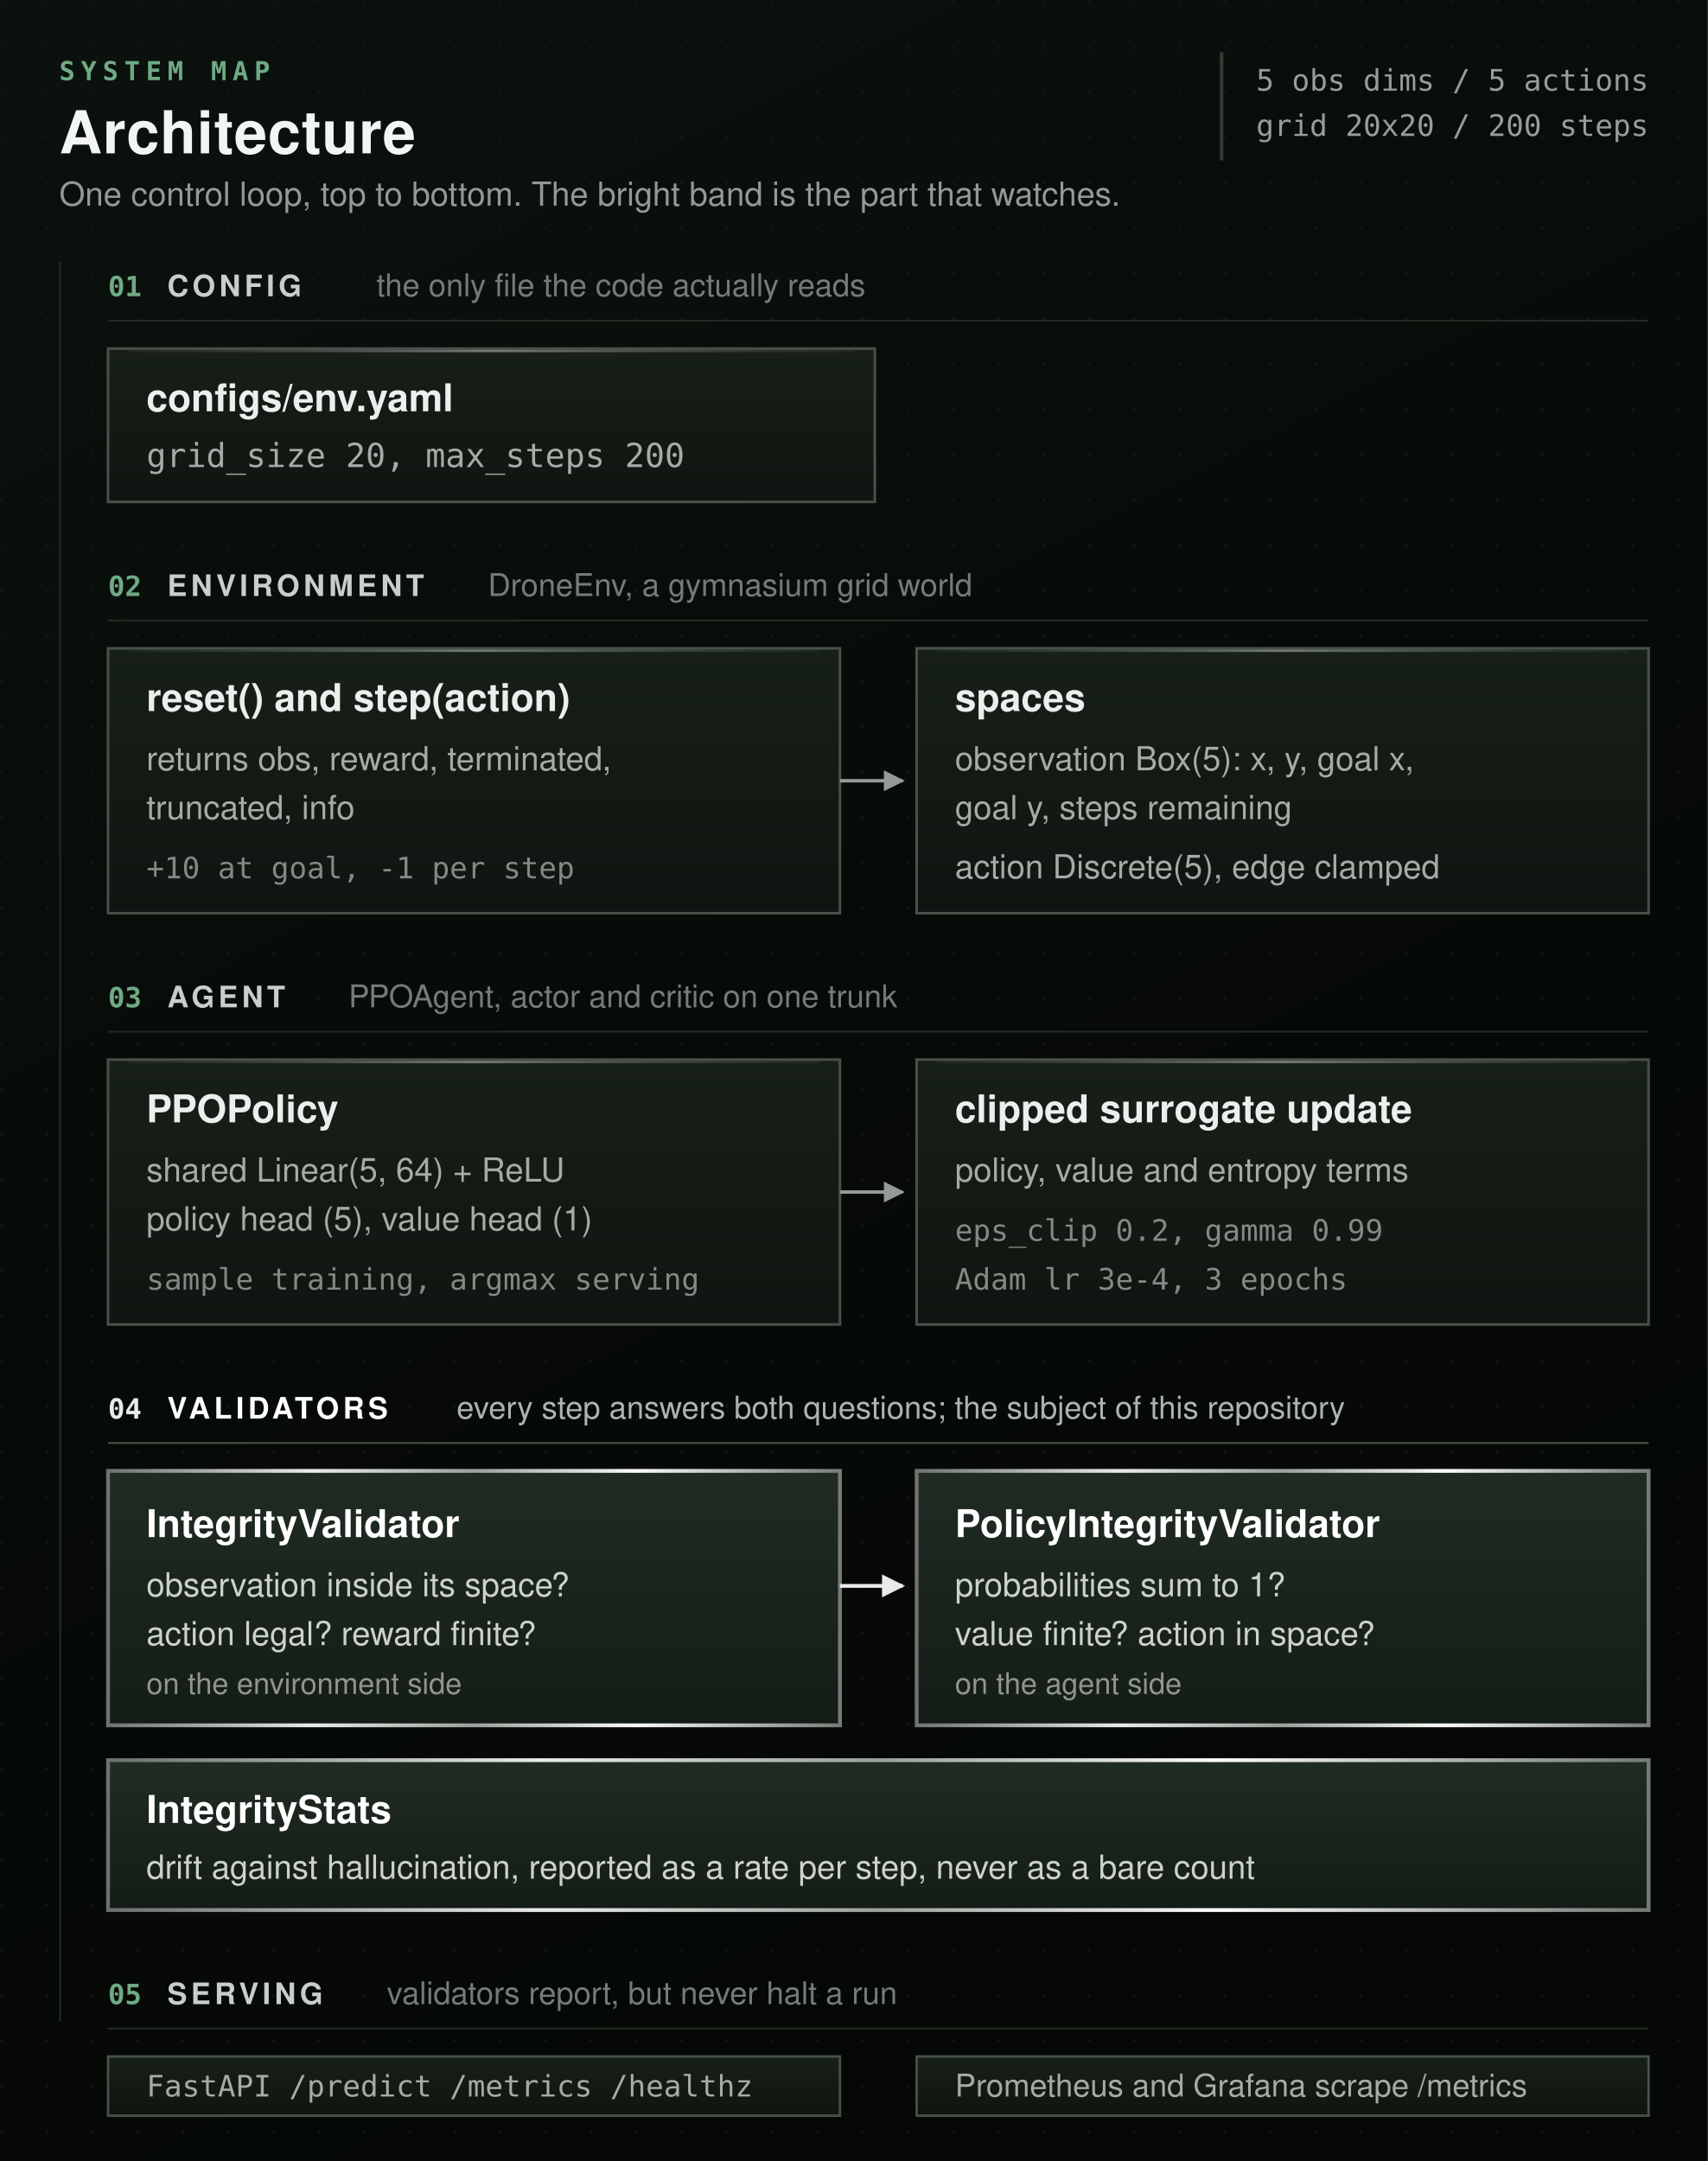
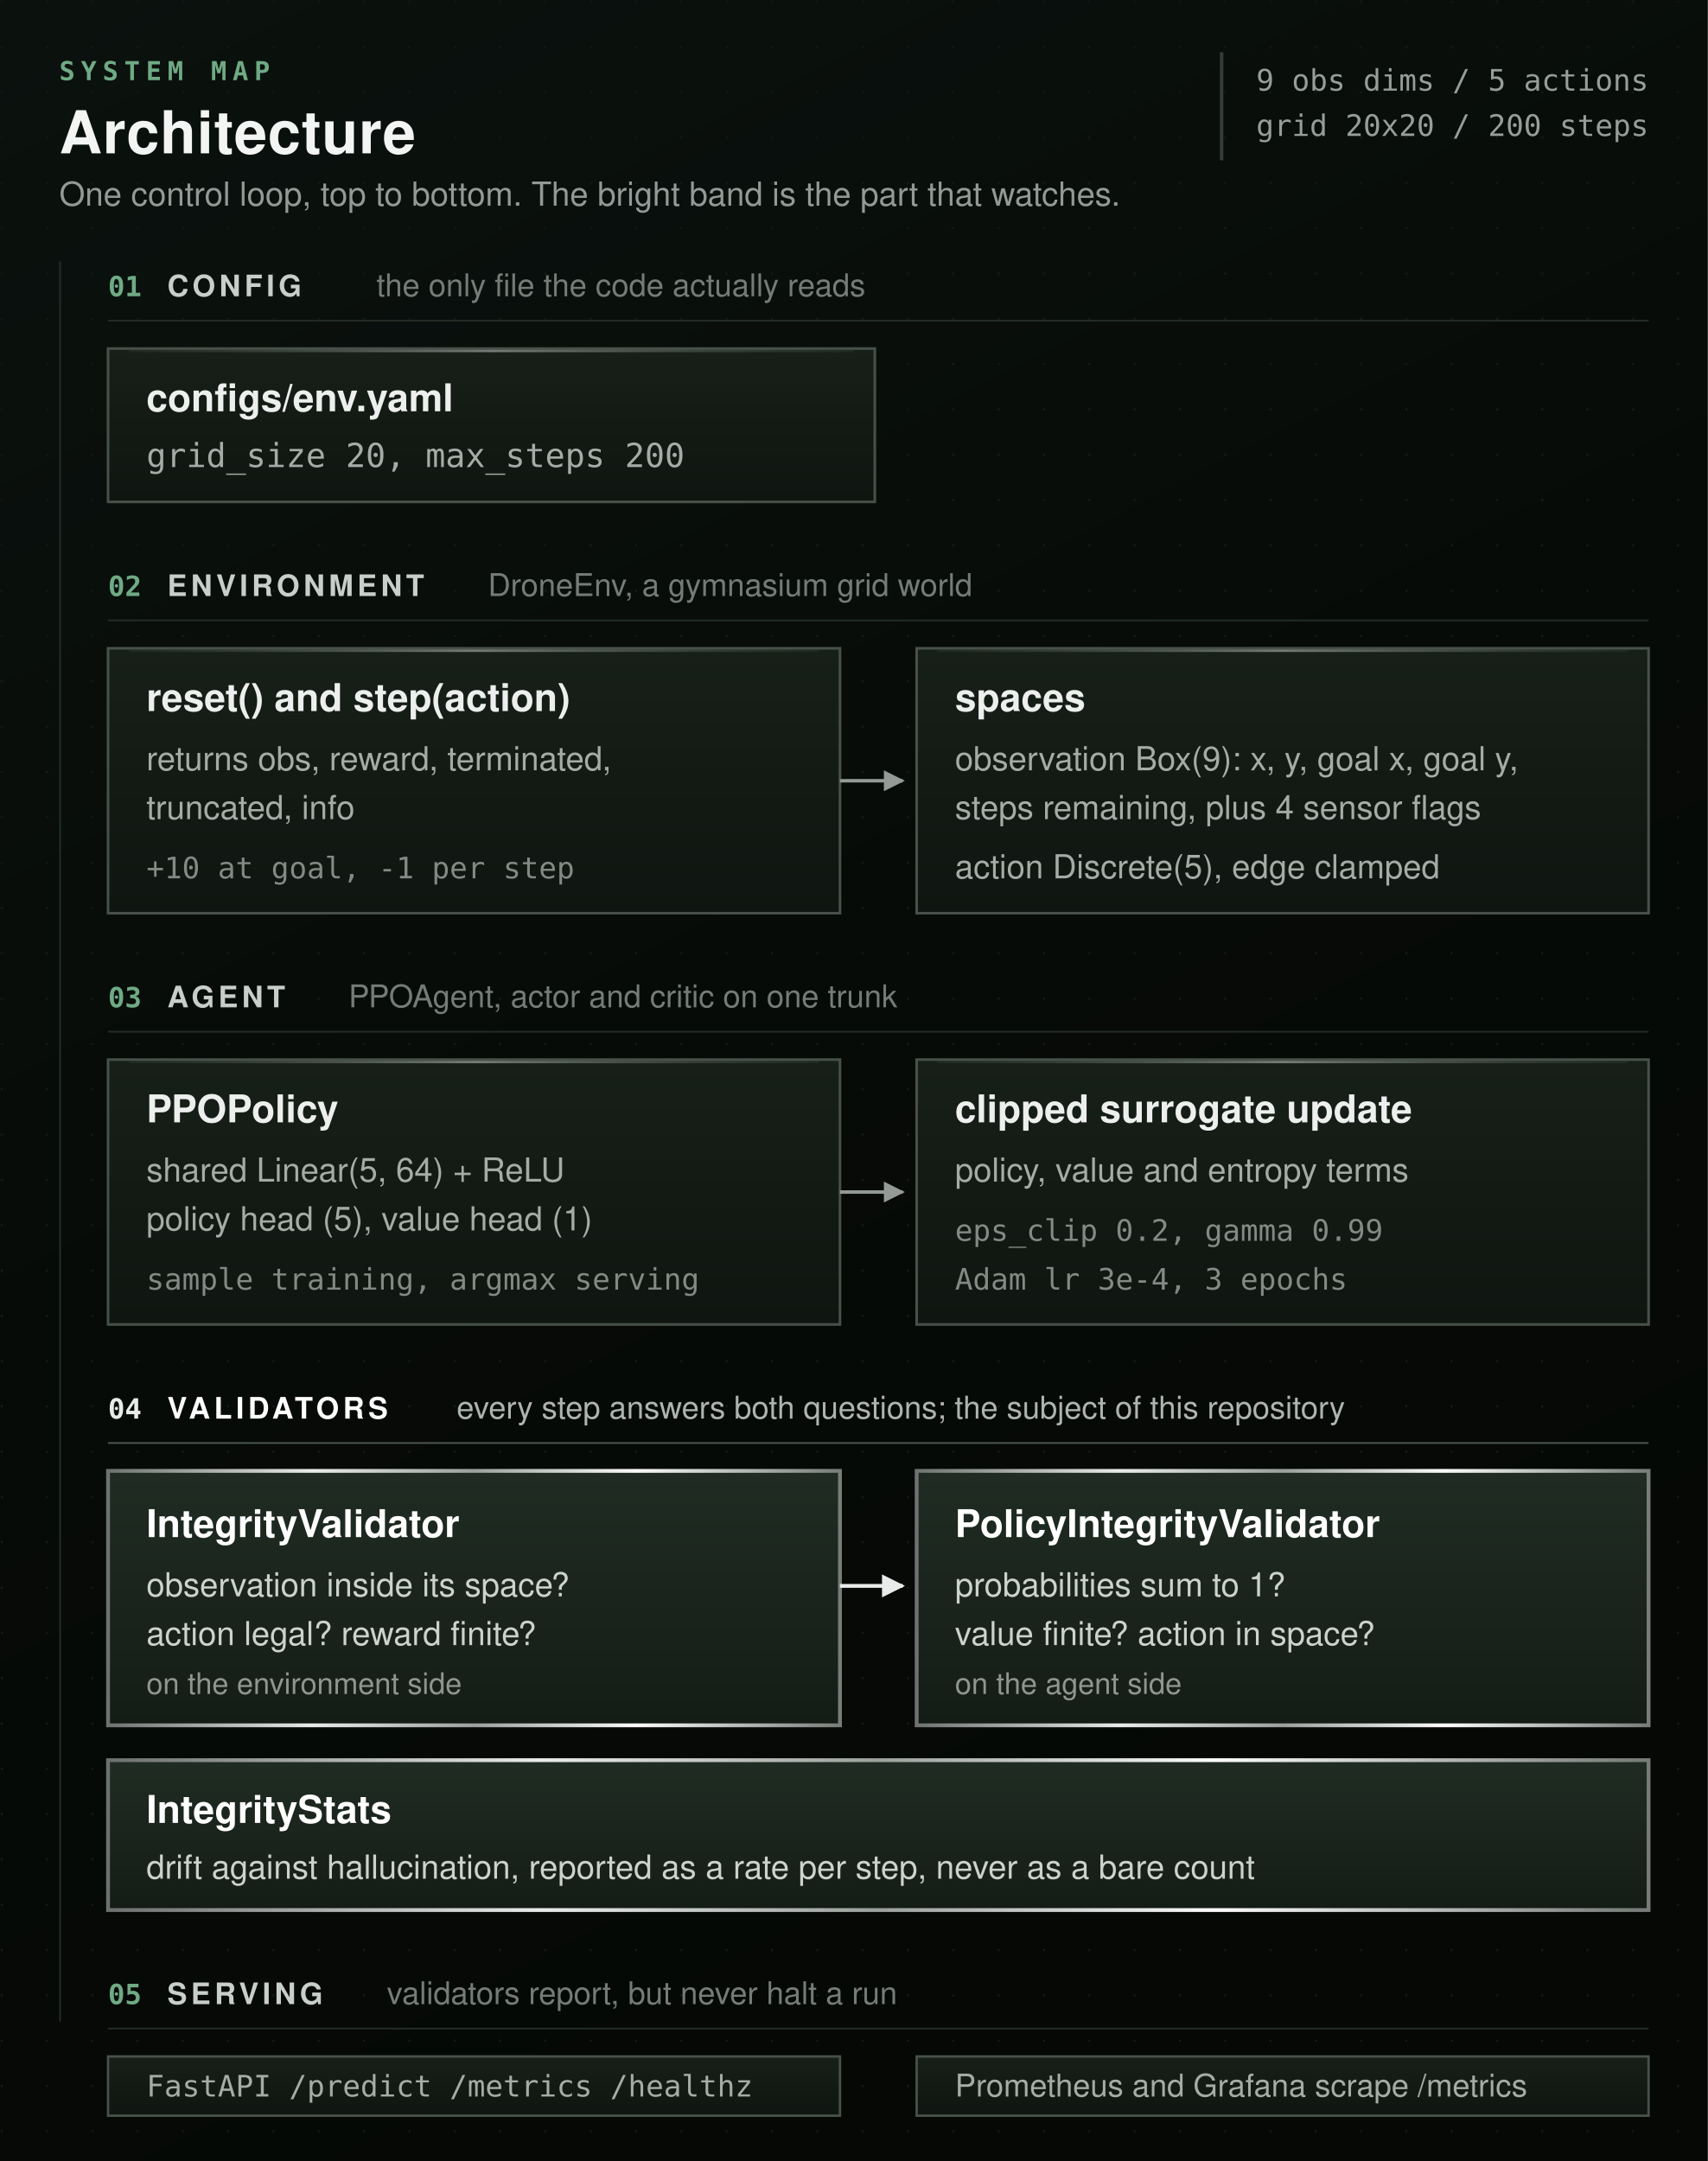
<svg xmlns="http://www.w3.org/2000/svg" viewBox="0 0 980 1240" width="980" height="1240" role="img" aria-label="System map: configs/env.yaml feeds the DroneEnv, the PPO agent closes the loop, a validator band watches both sides and reports into IntegrityStats, and the policy is served behind FastAPI" font-family="ui-sans-serif, -apple-system, BlinkMacSystemFont, Segoe UI, Helvetica, Arial, sans-serif">
  <defs>
    <linearGradient id="bg" x1="0" y1="0" x2="0.4" y2="1">
      <stop offset="0" stop-color="#0b120e" />
      <stop offset="0.55" stop-color="#070b08" />
      <stop offset="1" stop-color="#050805" />
    </linearGradient>
    <pattern id="grid" width="26" height="26" patternUnits="userSpaceOnUse">
      <circle cx="1" cy="1" r="0.7" fill="#121a14" />
    </pattern>
    <linearGradient id="chrome" x1="0" y1="0" x2="1" y2="0">
      <stop offset="0" stop-color="#6d716f" />
      <stop offset="0.28" stop-color="#e8ebe9" />
      <stop offset="0.5" stop-color="#9ba09d" />
      <stop offset="0.72" stop-color="#fafbfa" />
      <stop offset="1" stop-color="#767b78" />
    </linearGradient>
    <linearGradient id="panel" x1="0" y1="0" x2="0" y2="1">
      <stop offset="0" stop-color="#172018" />
      <stop offset="0.5" stop-color="#131a14" />
      <stop offset="1" stop-color="#0f1510" />
    </linearGradient>
    <linearGradient id="panelLive" x1="0" y1="0" x2="0" y2="1">
      <stop offset="0" stop-color="#202c23" />
      <stop offset="1" stop-color="#141c16" />
    </linearGradient>
    <linearGradient id="edge" x1="0" y1="0" x2="1" y2="0">
      <stop offset="0" stop-color="#454f47" stop-opacity="0.2" />
      <stop offset="0.5" stop-color="#949a96" stop-opacity="0.75" />
      <stop offset="1" stop-color="#454f47" stop-opacity="0.2" />
    </linearGradient>
    <linearGradient id="spine" x1="0" y1="0" x2="0" y2="1">
      <stop offset="0" stop-color="#6faa85" stop-opacity="0" />
      <stop offset="0.12" stop-color="#6faa85" stop-opacity="0.55" />
      <stop offset="0.88" stop-color="#6faa85" stop-opacity="0.55" />
      <stop offset="1" stop-color="#6faa85" stop-opacity="0" />
    </linearGradient>
    <marker id="a" viewBox="0 0 10 10" refX="9" refY="5" markerWidth="6" markerHeight="6" orient="auto">
      <path d="M0,0 L10,5 L0,10 z" fill="#949a96" />
    </marker>
    <marker id="ab" viewBox="0 0 10 10" refX="9" refY="5" markerWidth="6" markerHeight="6" orient="auto">
      <path d="M0,0 L10,5 L0,10 z" fill="#e8ebe9" />
    </marker>
  </defs>
  <rect x="0" y="0" width="980" height="1240" fill="url(#bg)" />
  <rect x="0" y="0" width="980" height="1240" fill="url(#grid)" />
  <rect x="34" y="150" width="1" height="1010" fill="#232d26" />
  <text x="34" y="46" fill="#6faa85" font-size="15" font-weight="700" letter-spacing="3.4" font-family="ui-monospace, SFMono-Regular, Menlo, monospace">SYSTEM MAP</text>
  <text x="34" y="88" fill="#f2f5f3" font-size="34" font-weight="700" letter-spacing="0.4">Architecture</text>
  <text x="34" y="118" fill="#939a95" font-size="19">One control loop, top to bottom. The bright band is the part that watches.</text>
  <rect x="700" y="30" width="2" height="62" fill="#333d36" />
-   <text x="946" y="52" fill="#979e99" font-size="17" text-anchor="end" font-family="ui-monospace, SFMono-Regular, Menlo, monospace">5 obs dims / 5 actions</text>
+   <text x="946" y="52" fill="#979e99" font-size="17" text-anchor="end" font-family="ui-monospace, SFMono-Regular, Menlo, monospace">9 obs dims / 5 actions</text>
  <text x="946" y="78" fill="#979e99" font-size="17" text-anchor="end" font-family="ui-monospace, SFMono-Regular, Menlo, monospace">grid 20x20 / 200 steps</text>
  <text x="62" y="170" fill="#6faa85" font-size="16" font-weight="700" font-family="ui-monospace, SFMono-Regular, Menlo, monospace">01</text>
  <text x="96" y="170" fill="#c8cec9" font-size="17" font-weight="700" letter-spacing="2.2">CONFIG</text>
  <text x="216" y="170" fill="#757c77" font-size="18">the only file the code actually reads</text>
  <line x1="62" y1="184" x2="946" y2="184" stroke="#222c25" stroke-width="1" />
  <rect x="62" y="200" width="440" height="88" fill="url(#panel)" stroke="#47514a" stroke-width="1.5" />
  <rect x="74" y="200.7" width="416" height="1.4" fill="url(#edge)" />
  <text x="84" y="236" fill="#ecefed" font-size="22" font-weight="700">configs/env.yaml</text>
  <text x="84" y="268" fill="#a5aca7" font-size="19" font-family="ui-monospace, SFMono-Regular, Menlo, monospace">grid_size 20, max_steps 200</text>
  <text x="62" y="342" fill="#6faa85" font-size="16" font-weight="700" font-family="ui-monospace, SFMono-Regular, Menlo, monospace">02</text>
  <text x="96" y="342" fill="#c8cec9" font-size="17" font-weight="700" letter-spacing="2.2">ENVIRONMENT</text>
  <text x="280" y="342" fill="#757c77" font-size="18">DroneEnv, a gymnasium grid world</text>
  <line x1="62" y1="356" x2="946" y2="356" stroke="#222c25" stroke-width="1" />
  <rect x="62" y="372" width="420" height="152" fill="url(#panel)" stroke="#47514a" stroke-width="1.5" />
  <rect x="74" y="372.7" width="396" height="1.4" fill="url(#edge)" />
  <text x="84" y="408" fill="#ecefed" font-size="22" font-weight="700">reset() and step(action)</text>
  <text x="84" y="442" fill="#a5aca7" font-size="19">returns obs, reward, terminated,</text>
  <text x="84" y="470" fill="#a5aca7" font-size="19">truncated, info</text>
  <text x="84" y="504" fill="#838a85" font-size="17" font-family="ui-monospace, SFMono-Regular, Menlo, monospace">+10 at goal, -1 per step</text>
  <rect x="526" y="372" width="420" height="152" fill="url(#panel)" stroke="#47514a" stroke-width="1.5" />
  <rect x="538" y="372.7" width="396" height="1.4" fill="url(#edge)" />
  <text x="548" y="408" fill="#ecefed" font-size="22" font-weight="700">spaces</text>
-   <text x="548" y="442" fill="#a5aca7" font-size="19">observation Box(5): x, y, goal x,</text>
-   <text x="548" y="470" fill="#a5aca7" font-size="19">goal y, steps remaining</text>
+   <text x="548" y="442" fill="#a5aca7" font-size="19">observation Box(9): x, y, goal x, goal y,</text>
+   <text x="548" y="470" fill="#a5aca7" font-size="19">steps remaining, plus 4 sensor flags</text>
  <text x="548" y="504" fill="#a5aca7" font-size="19">action Discrete(5), edge clamped</text>
  <path d="M 482 448 L 518 448" stroke="#949a96" stroke-width="2" fill="none" marker-end="url(#a)" />
  <text x="62" y="578" fill="#6faa85" font-size="16" font-weight="700" font-family="ui-monospace, SFMono-Regular, Menlo, monospace">03</text>
  <text x="96" y="578" fill="#c8cec9" font-size="17" font-weight="700" letter-spacing="2.2">AGENT</text>
  <text x="200" y="578" fill="#757c77" font-size="18">PPOAgent, actor and critic on one trunk</text>
  <line x1="62" y1="592" x2="946" y2="592" stroke="#222c25" stroke-width="1" />
  <rect x="62" y="608" width="420" height="152" fill="url(#panel)" stroke="#47514a" stroke-width="1.5" />
  <rect x="74" y="608.7" width="396" height="1.4" fill="url(#edge)" />
  <text x="84" y="644" fill="#ecefed" font-size="22" font-weight="700">PPOPolicy</text>
  <text x="84" y="678" fill="#a5aca7" font-size="19">shared Linear(5, 64) + ReLU</text>
  <text x="84" y="706" fill="#a5aca7" font-size="19">policy head (5), value head (1)</text>
  <text x="84" y="740" fill="#838a85" font-size="17" font-family="ui-monospace, SFMono-Regular, Menlo, monospace">sample training, argmax serving</text>
  <rect x="526" y="608" width="420" height="152" fill="url(#panel)" stroke="#47514a" stroke-width="1.5" />
  <rect x="538" y="608.7" width="396" height="1.4" fill="url(#edge)" />
  <text x="548" y="644" fill="#ecefed" font-size="22" font-weight="700">clipped surrogate update</text>
  <text x="548" y="678" fill="#a5aca7" font-size="19">policy, value and entropy terms</text>
  <text x="548" y="712" fill="#838a85" font-size="17" font-family="ui-monospace, SFMono-Regular, Menlo, monospace">eps_clip 0.2, gamma 0.99</text>
  <text x="548" y="740" fill="#838a85" font-size="17" font-family="ui-monospace, SFMono-Regular, Menlo, monospace">Adam lr 3e-4, 3 epochs</text>
  <path d="M 482 684 L 518 684" stroke="#949a96" stroke-width="2" fill="none" marker-end="url(#a)" />
  <text x="62" y="814" fill="#e8ebe9" font-size="16" font-weight="700" font-family="ui-monospace, SFMono-Regular, Menlo, monospace">04</text>
  <text x="96" y="814" fill="#ffffff" font-size="17" font-weight="700" letter-spacing="2.2">VALIDATORS</text>
  <text x="262" y="814" fill="#aeb4af" font-size="18">every step answers both questions; the subject of this repository</text>
  <line x1="62" y1="828" x2="946" y2="828" stroke="#4a564d" stroke-width="1" />
  <rect x="62" y="844" width="420" height="146" fill="url(#panelLive)" stroke="url(#chrome)" stroke-width="2.2" />
  <text x="84" y="882" fill="#ffffff" font-size="22" font-weight="700">IntegrityValidator</text>
  <text x="84" y="916" fill="#ccd2ce" font-size="19">observation inside its space?</text>
  <text x="84" y="944" fill="#ccd2ce" font-size="19">action legal? reward finite?</text>
  <text x="84" y="972" fill="#8f968f" font-size="17">on the environment side</text>
  <rect x="526" y="844" width="420" height="146" fill="url(#panelLive)" stroke="url(#chrome)" stroke-width="2.2" />
  <text x="548" y="882" fill="#ffffff" font-size="22" font-weight="700">PolicyIntegrityValidator</text>
  <text x="548" y="916" fill="#ccd2ce" font-size="19">probabilities sum to 1?</text>
  <text x="548" y="944" fill="#ccd2ce" font-size="19">value finite? action in space?</text>
  <text x="548" y="972" fill="#8f968f" font-size="17">on the agent side</text>
  <path d="M 482 910 L 518 910" stroke="#e8ebe9" stroke-width="2.2" fill="none" marker-end="url(#ab)" />
  <rect x="62" y="1010" width="884" height="86" fill="url(#panelLive)" stroke="url(#chrome)" stroke-width="2.2" />
  <text x="84" y="1046" fill="#ffffff" font-size="22" font-weight="700">IntegrityStats</text>
  <text x="84" y="1078" fill="#ccd2ce" font-size="19">drift against hallucination, reported as a rate per step, never as a bare count</text>
  <text x="62" y="1150" fill="#6faa85" font-size="16" font-weight="700" font-family="ui-monospace, SFMono-Regular, Menlo, monospace">05</text>
  <text x="96" y="1150" fill="#c8cec9" font-size="17" font-weight="700" letter-spacing="2.2">SERVING</text>
  <text x="222" y="1150" fill="#757c77" font-size="18">validators report, but never halt a run</text>
  <line x1="62" y1="1164" x2="946" y2="1164" stroke="#222c25" stroke-width="1" />
  <rect x="62" y="1180" width="420" height="34" fill="url(#panel)" stroke="#47514a" stroke-width="1.4" />
  <text x="84" y="1203" fill="#a5aca7" font-size="17" font-family="ui-monospace, SFMono-Regular, Menlo, monospace">FastAPI /predict /metrics /healthz</text>
  <rect x="526" y="1180" width="420" height="34" fill="url(#panel)" stroke="#47514a" stroke-width="1.4" />
  <text x="548" y="1203" fill="#a5aca7" font-size="18">Prometheus and Grafana scrape /metrics</text>
</svg>
